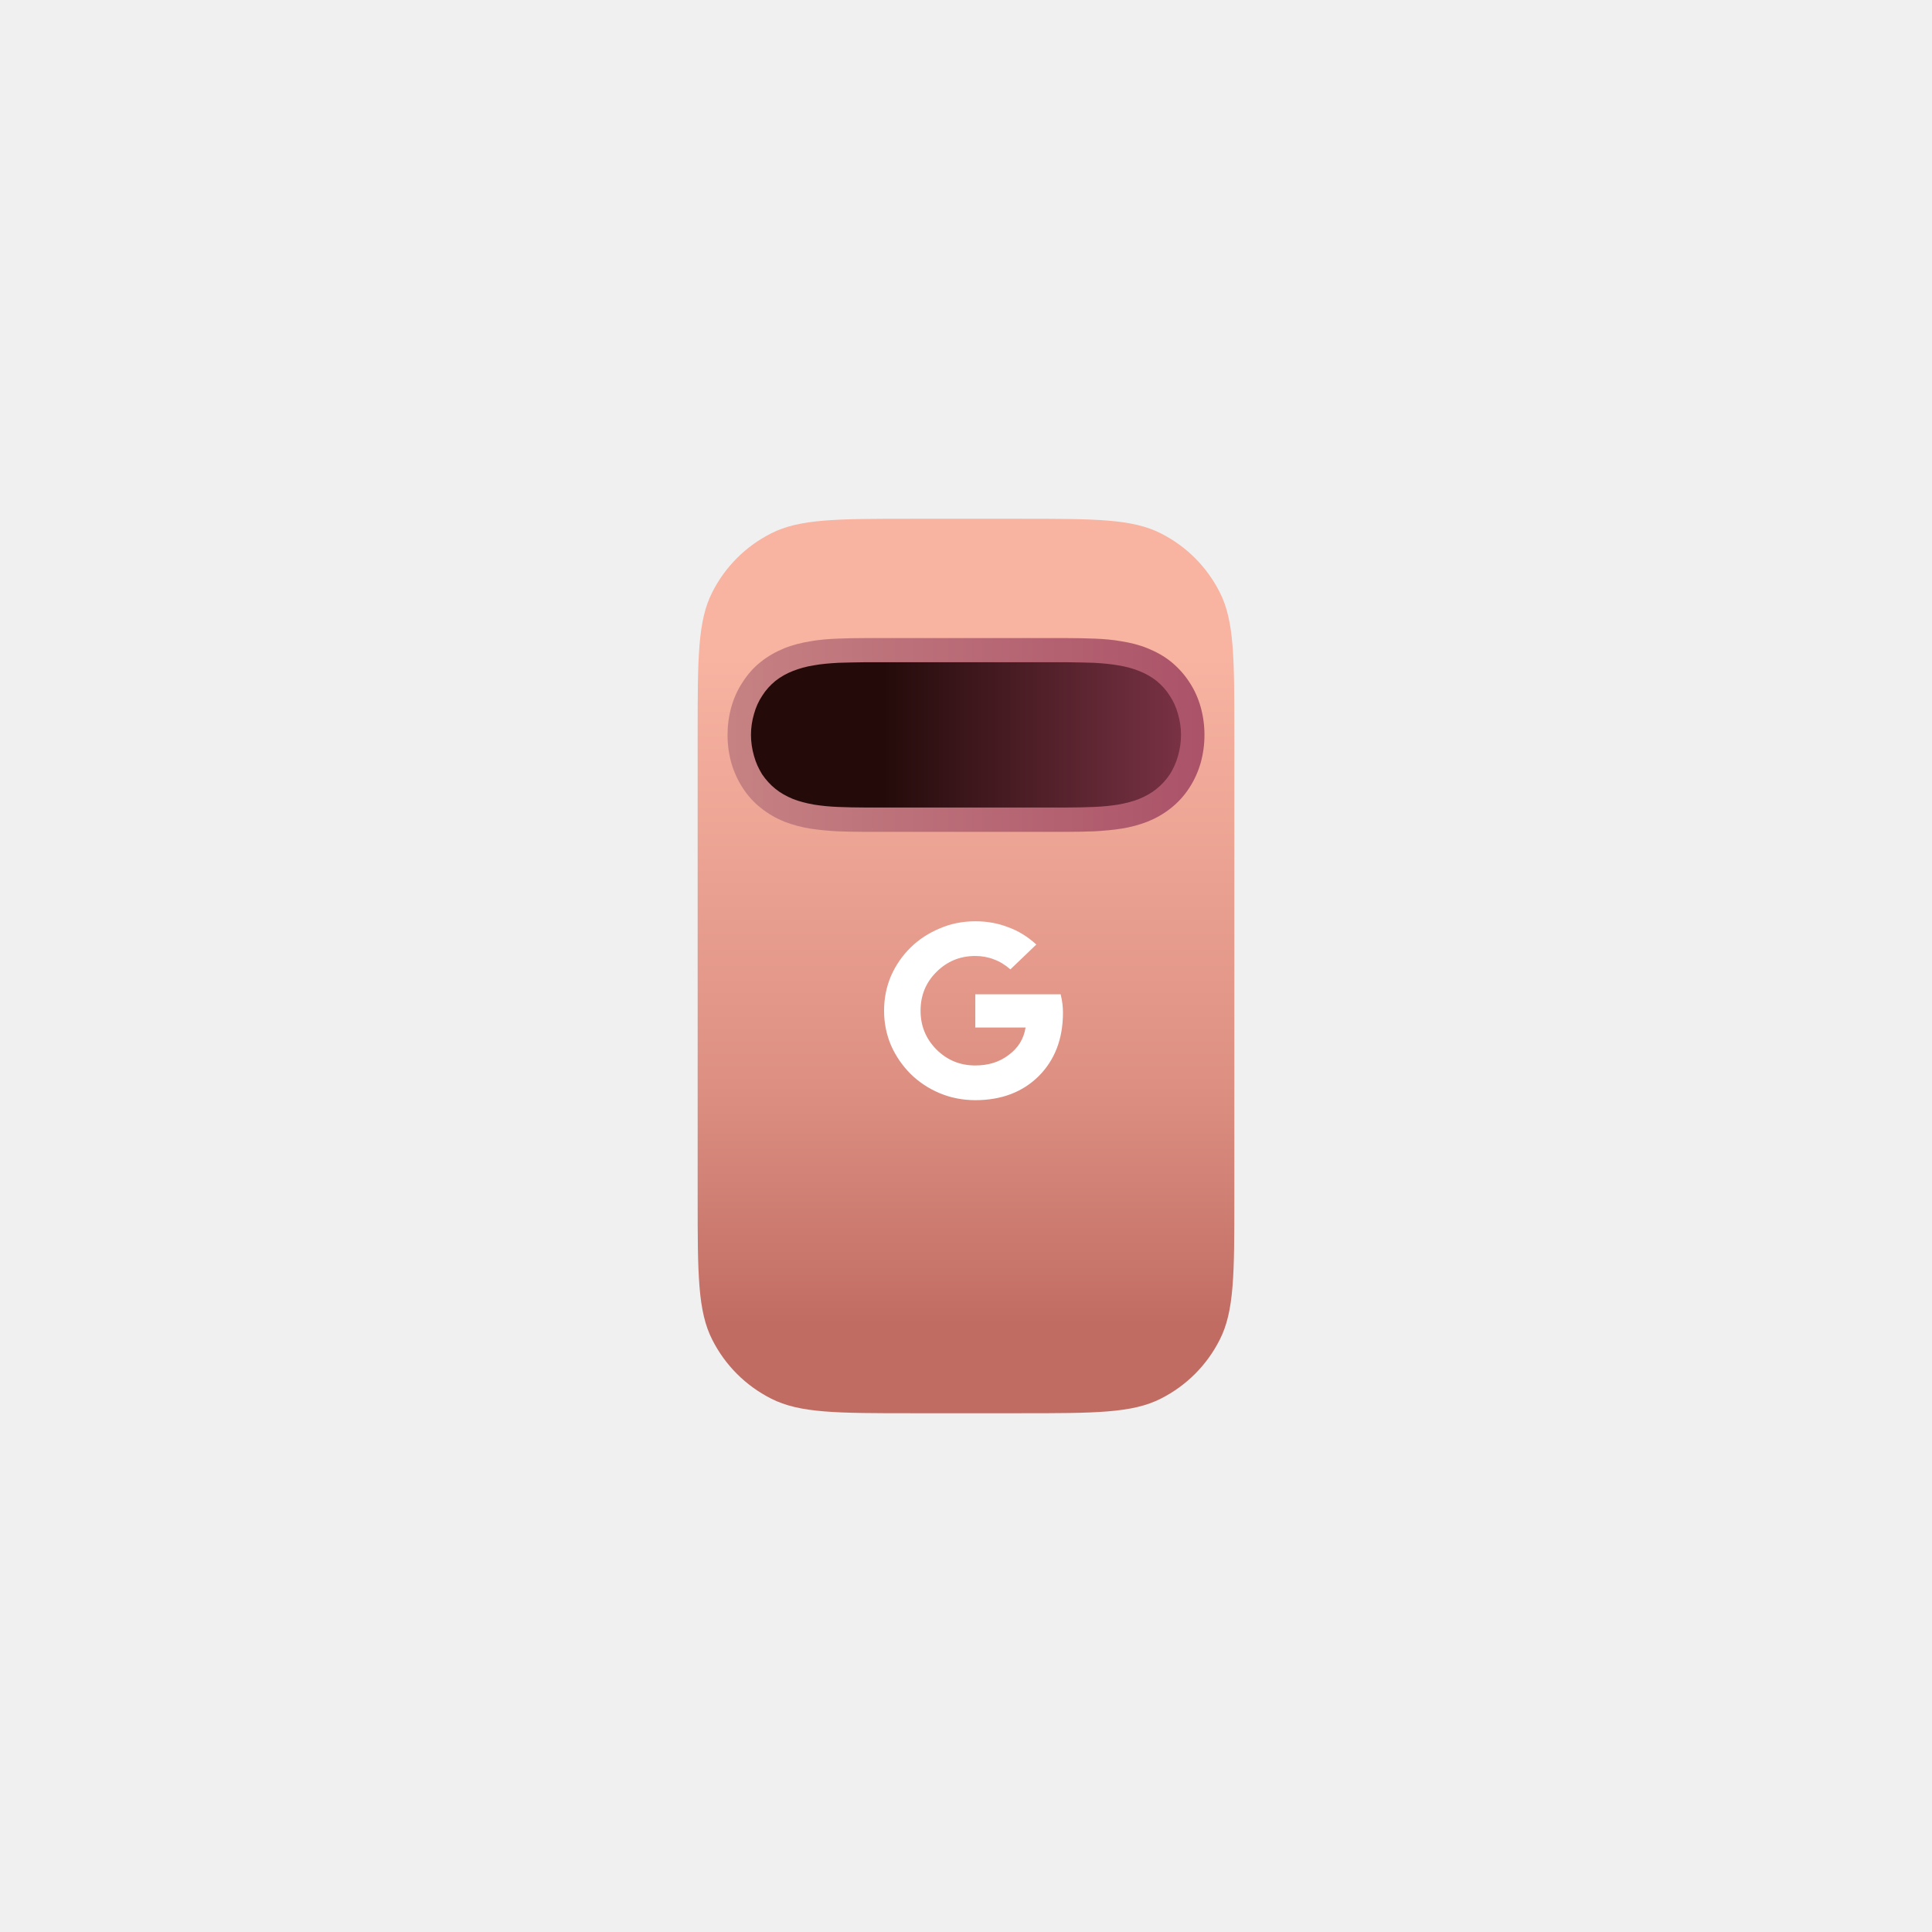
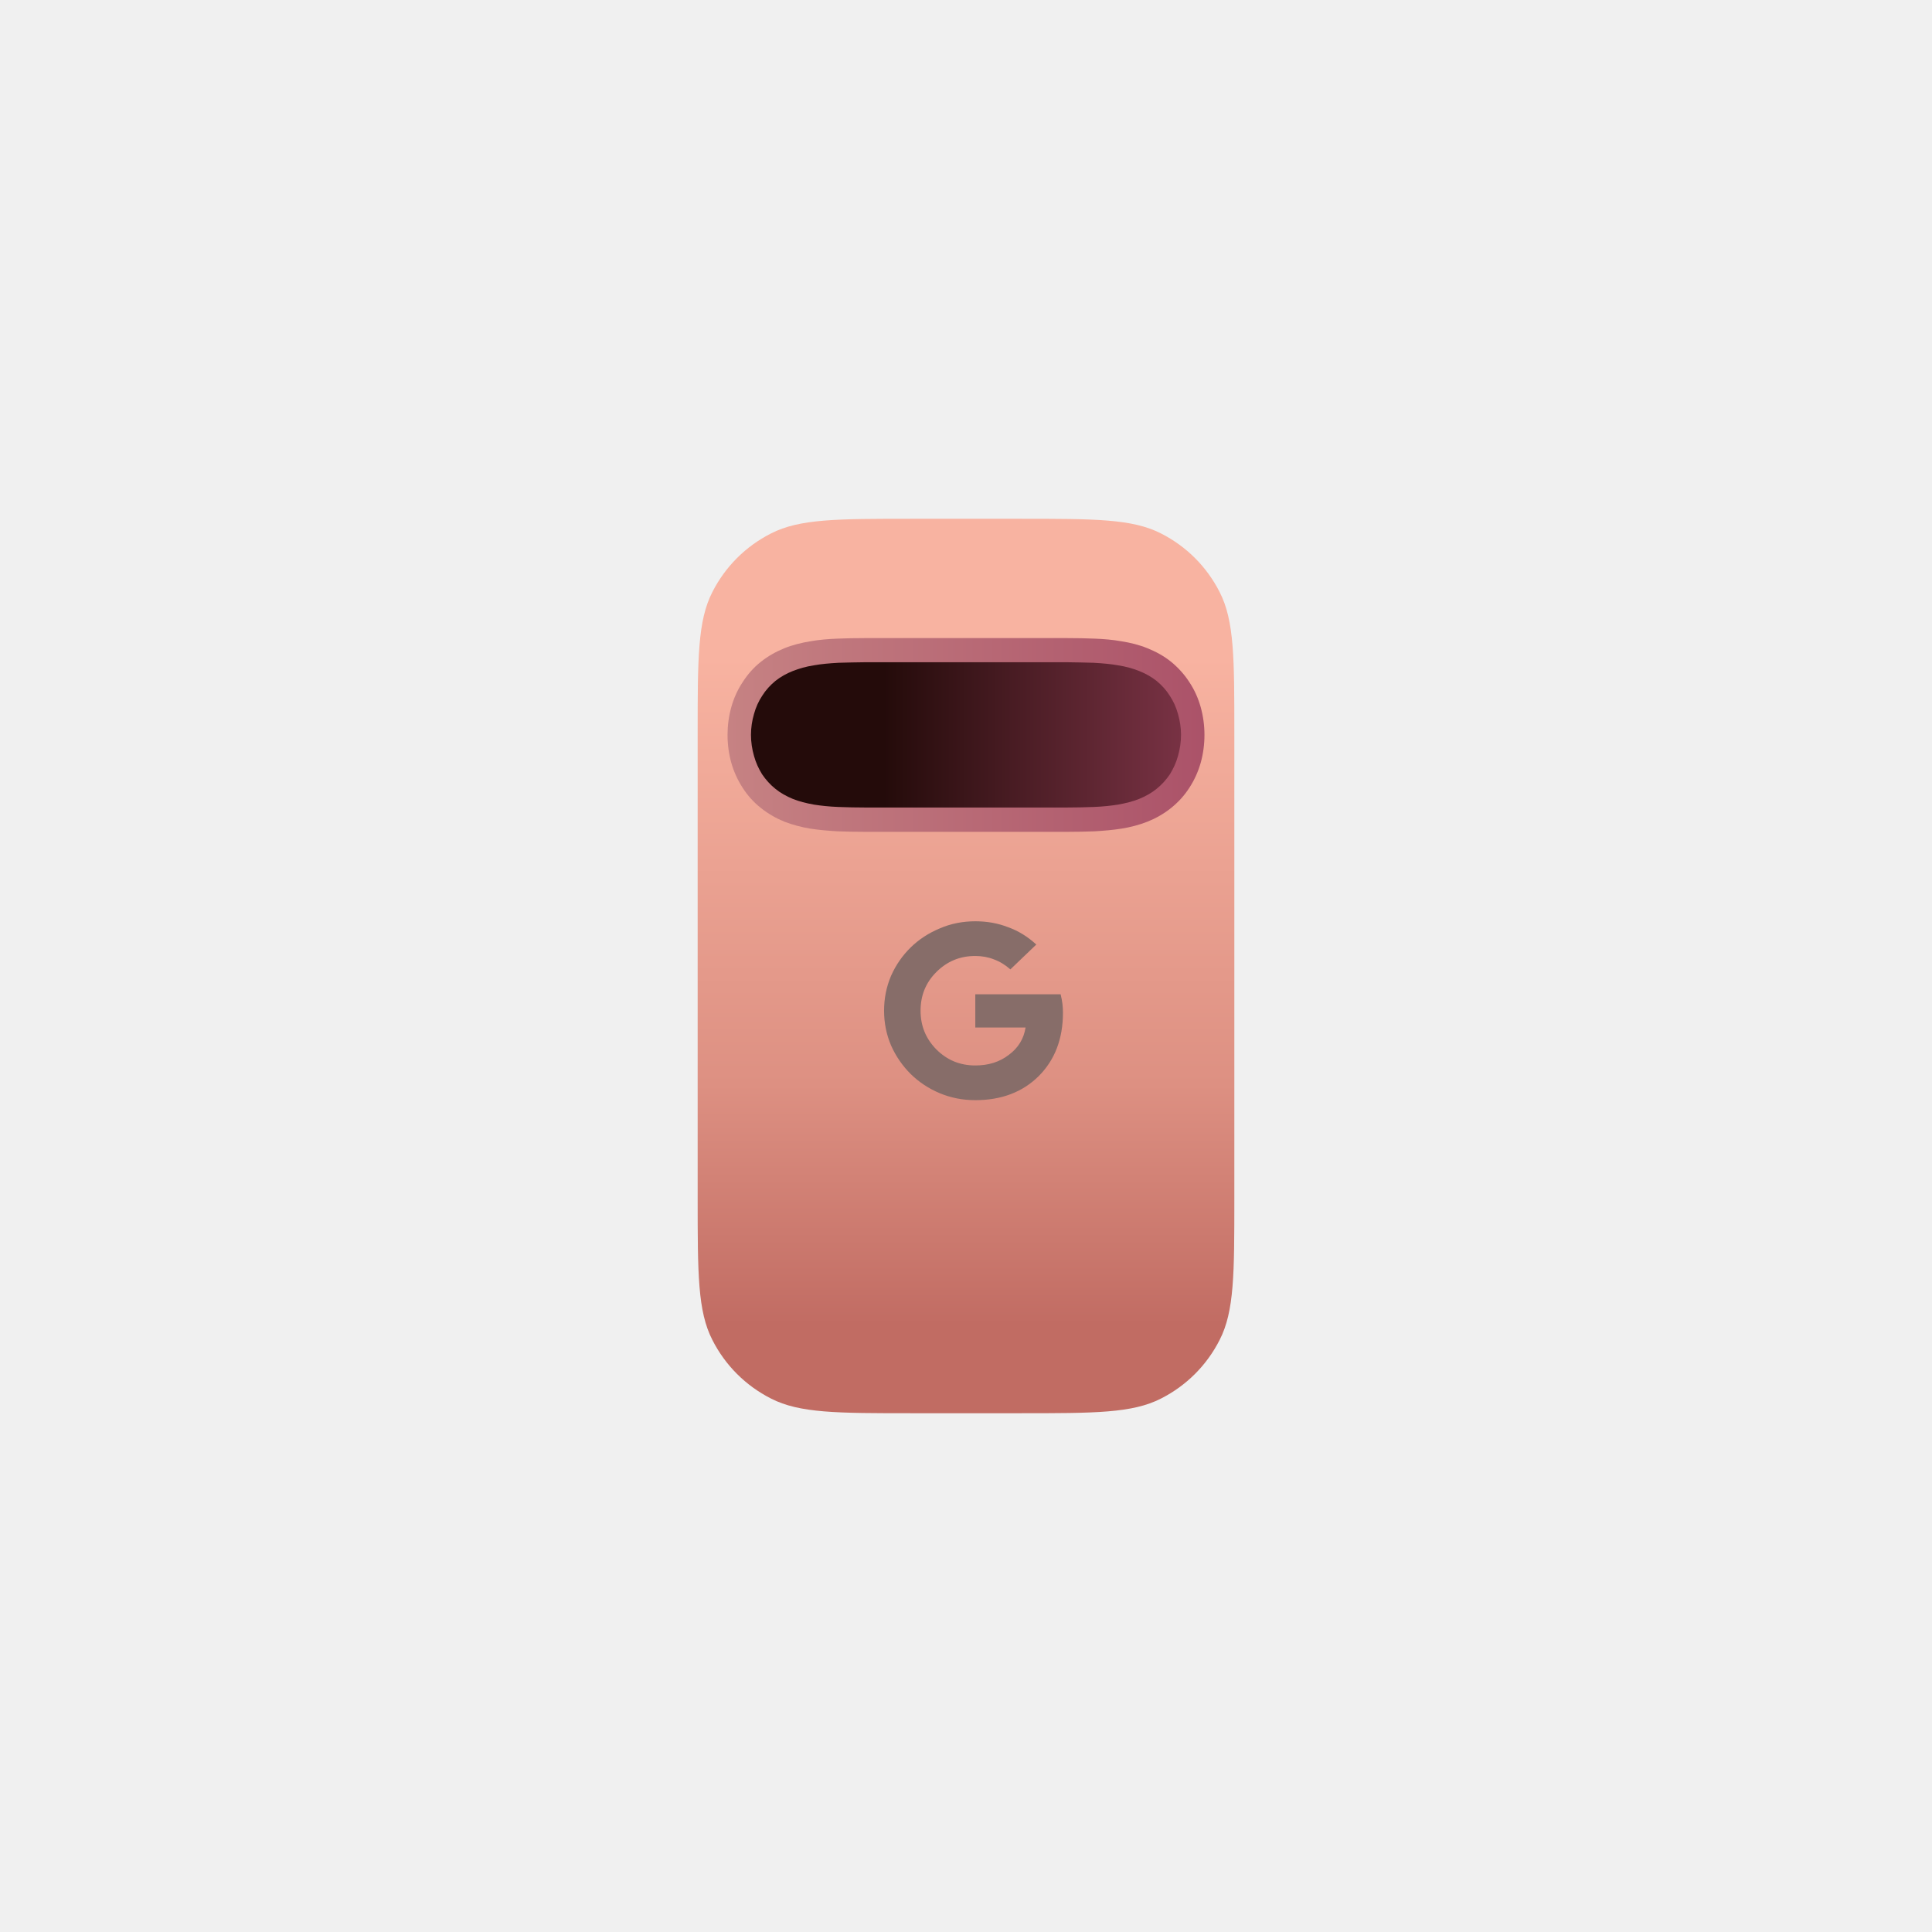
<svg xmlns="http://www.w3.org/2000/svg" width="108" height="108" viewBox="0 0 108 108">
  <defs>
    <linearGradient id="g1" gradientUnits="userSpaceOnUse" x1="54.0" y1="36.73" x2="54.0" y2="74.07">
      <stop offset="0" stop-color="#f8b3a1" />
      <stop offset="0.64" stop-color="#dd9082" />
      <stop offset="1" stop-color="#c16c63" />
    </linearGradient>
    <linearGradient id="g2" gradientUnits="userSpaceOnUse" x1="40.67" y1="41.08" x2="74.21" y2="41.08">
      <stop offset="0" stop-color="#c68283" />
      <stop offset="1" stop-color="#a44662" />
    </linearGradient>
    <linearGradient id="g3" gradientUnits="userSpaceOnUse" x1="74.63" y1="41.08" x2="49.42" y2="41.08">
      <stop offset="0" stop-color="#a44662" />
      <stop offset="1" stop-color="#240b0a" />
    </linearGradient>
  </defs>
  <path d="M39,41C39,36.8 39,34.7 39.82,33.1C40.54,31.68 41.68,30.54 43.1,29.82C44.7,29 46.8,29 51,29H57C61.2,29 63.3,29 64.9,29.82C66.32,30.54 67.46,31.68 68.18,33.1C69,34.7 69,36.8 69,41V67C69,71.2 69,73.3 68.18,74.9C67.46,76.32 66.32,77.46 64.9,78.18C63.3,79 61.2,79 57,79H51C46.8,79 44.7,79 43.1,78.18C41.68,77.46 40.54,76.32 39.82,74.9C39,73.3 39,71.2 39,67V41Z" fill="url(#g1)" />
  <path d="M58.16,46.5C58.59,46.5 59.25,46.5 59.67,46.5C60.17,46.5 60.69,46.49 61.19,46.47C61.69,46.44 62.2,46.4 62.7,46.32C63.2,46.24 63.69,46.11 64.15,45.93C64.62,45.74 65.06,45.49 65.46,45.17C65.86,44.85 66.21,44.47 66.49,44.03C66.77,43.6 66.98,43.13 67.12,42.64C67.26,42.14 67.33,41.61 67.33,41.08C67.33,40.56 67.26,40.03 67.12,39.53C66.98,39.03 66.77,38.56 66.49,38.14C66.21,37.7 65.86,37.32 65.46,36.99C65.06,36.67 64.62,36.43 64.15,36.24C63.69,36.05 63.2,35.93 62.7,35.85C62.2,35.76 61.69,35.72 61.19,35.7C60.69,35.68 60.17,35.67 59.67,35.67C59.25,35.67 58.59,35.67 58.16,35.67H49.84C49.41,35.67 48.75,35.67 48.33,35.67C47.83,35.67 47.3,35.68 46.81,35.7C46.31,35.72 45.79,35.76 45.29,35.85C44.8,35.93 44.31,36.05 43.84,36.24C43.38,36.43 42.94,36.67 42.54,36.99C42.13,37.31 41.79,37.7 41.51,38.14C41.23,38.56 41.02,39.03 40.88,39.53C40.74,40.03 40.67,40.56 40.67,41.08C40.67,41.61 40.74,42.14 40.88,42.64C41.02,43.13 41.23,43.6 41.51,44.03C41.79,44.47 42.13,44.85 42.54,45.17C42.94,45.49 43.38,45.74 43.84,45.93C44.31,46.11 44.8,46.24 45.29,46.32C45.8,46.4 46.31,46.44 46.81,46.47C47.31,46.49 47.83,46.5 48.33,46.5C48.75,46.5 49.41,46.5 49.84,46.5H58.16Z" fill="url(#g2)" />
  <path d="M49.45,45.14C49.07,45.14 48.64,45.14 48.33,45.14C47.88,45.14 47.36,45.13 46.87,45.11C46.34,45.09 45.9,45.04 45.51,44.98C45.06,44.9 44.67,44.8 44.32,44.66C43.96,44.51 43.63,44.33 43.35,44.1C43.06,43.87 42.81,43.59 42.6,43.28C42.41,42.97 42.25,42.63 42.15,42.26C42.04,41.88 41.98,41.48 41.98,41.08C41.98,40.68 42.04,40.28 42.15,39.91C42.25,39.54 42.41,39.19 42.61,38.89C42.81,38.57 43.06,38.3 43.35,38.06C43.63,37.84 43.96,37.65 44.32,37.51C44.67,37.37 45.06,37.26 45.51,37.19C45.9,37.12 46.34,37.08 46.87,37.05C47.36,37.03 47.88,37.03 48.33,37.02C48.64,37.02 49.08,37.02 49.46,37.02H58.54C58.92,37.02 59.36,37.02 59.67,37.02C60.12,37.03 60.64,37.03 61.13,37.05C61.66,37.08 62.1,37.12 62.49,37.19C62.94,37.26 63.33,37.37 63.68,37.51C64.04,37.65 64.37,37.84 64.65,38.06C64.94,38.3 65.19,38.57 65.39,38.89C65.59,39.19 65.75,39.54 65.85,39.91C65.96,40.29 66.02,40.68 66.02,41.08C66.02,41.48 65.96,41.88 65.85,42.26C65.75,42.63 65.59,42.97 65.4,43.28C65.19,43.59 64.94,43.87 64.65,44.1C64.37,44.33 64.04,44.51 63.68,44.66C63.33,44.8 62.94,44.9 62.49,44.98C62.1,45.04 61.66,45.09 61.13,45.11C60.64,45.13 60.12,45.14 59.67,45.14C59.36,45.14 58.93,45.14 58.55,45.14H49.45L49.45,45.14Z" fill="url(#g3)" />
-   <path d="M54.52,61.5C53.82,61.5 53.15,61.37 52.53,61.11C51.91,60.85 51.37,60.49 50.91,60.04C50.45,59.58 50.08,59.05 49.81,58.44C49.55,57.83 49.42,57.18 49.42,56.5C49.42,55.81 49.55,55.16 49.81,54.55C50.08,53.94 50.45,53.41 50.91,52.96C51.37,52.51 51.91,52.16 52.53,51.9C53.15,51.63 53.82,51.5 54.52,51.5C55.18,51.5 55.79,51.61 56.35,51.83C56.92,52.03 57.45,52.36 57.93,52.8L56.48,54.19C56.2,53.94 55.89,53.75 55.56,53.63C55.23,53.5 54.88,53.44 54.52,53.44C53.66,53.44 52.94,53.74 52.34,54.34C51.75,54.93 51.46,55.65 51.46,56.5C51.46,57.34 51.75,58.06 52.34,58.66C52.94,59.26 53.66,59.56 54.52,59.56C55.25,59.56 55.87,59.37 56.39,58.97C56.92,58.58 57.23,58.07 57.33,57.44H54.52V55.58H59.29C59.34,55.78 59.37,55.95 59.39,56.11C59.41,56.27 59.42,56.44 59.42,56.61C59.42,58.08 58.96,59.26 58.06,60.16C57.16,61.05 55.98,61.5 54.52,61.5Z" fill="#ffffff" />
+   <path d="M54.52,61.5C53.82,61.5 53.15,61.37 52.53,61.11C51.91,60.85 51.37,60.49 50.91,60.04C50.45,59.58 50.08,59.05 49.81,58.44C49.55,57.83 49.42,57.18 49.42,56.5C49.42,55.81 49.55,55.16 49.81,54.55C50.08,53.94 50.45,53.41 50.91,52.96C51.37,52.51 51.91,52.16 52.53,51.9C53.15,51.63 53.82,51.5 54.52,51.5C55.18,51.5 55.79,51.61 56.35,51.83C56.92,52.03 57.45,52.36 57.93,52.8L56.48,54.19C56.2,53.94 55.89,53.75 55.56,53.63C55.23,53.5 54.88,53.44 54.52,53.44C53.66,53.44 52.94,53.74 52.34,54.34C51.75,54.93 51.46,55.65 51.46,56.5C51.46,57.34 51.75,58.06 52.34,58.66C52.94,59.26 53.66,59.56 54.52,59.56C55.25,59.56 55.87,59.37 56.39,58.97C56.92,58.58 57.23,58.07 57.33,57.44H54.52V55.58H59.29C59.34,55.78 59.37,55.95 59.39,56.11C59.41,56.27 59.42,56.44 59.42,56.61C59.42,58.08 58.96,59.26 58.06,60.16C57.16,61.05 55.98,61.5 54.52,61.5Z" fill="#876d69" />
</svg>
